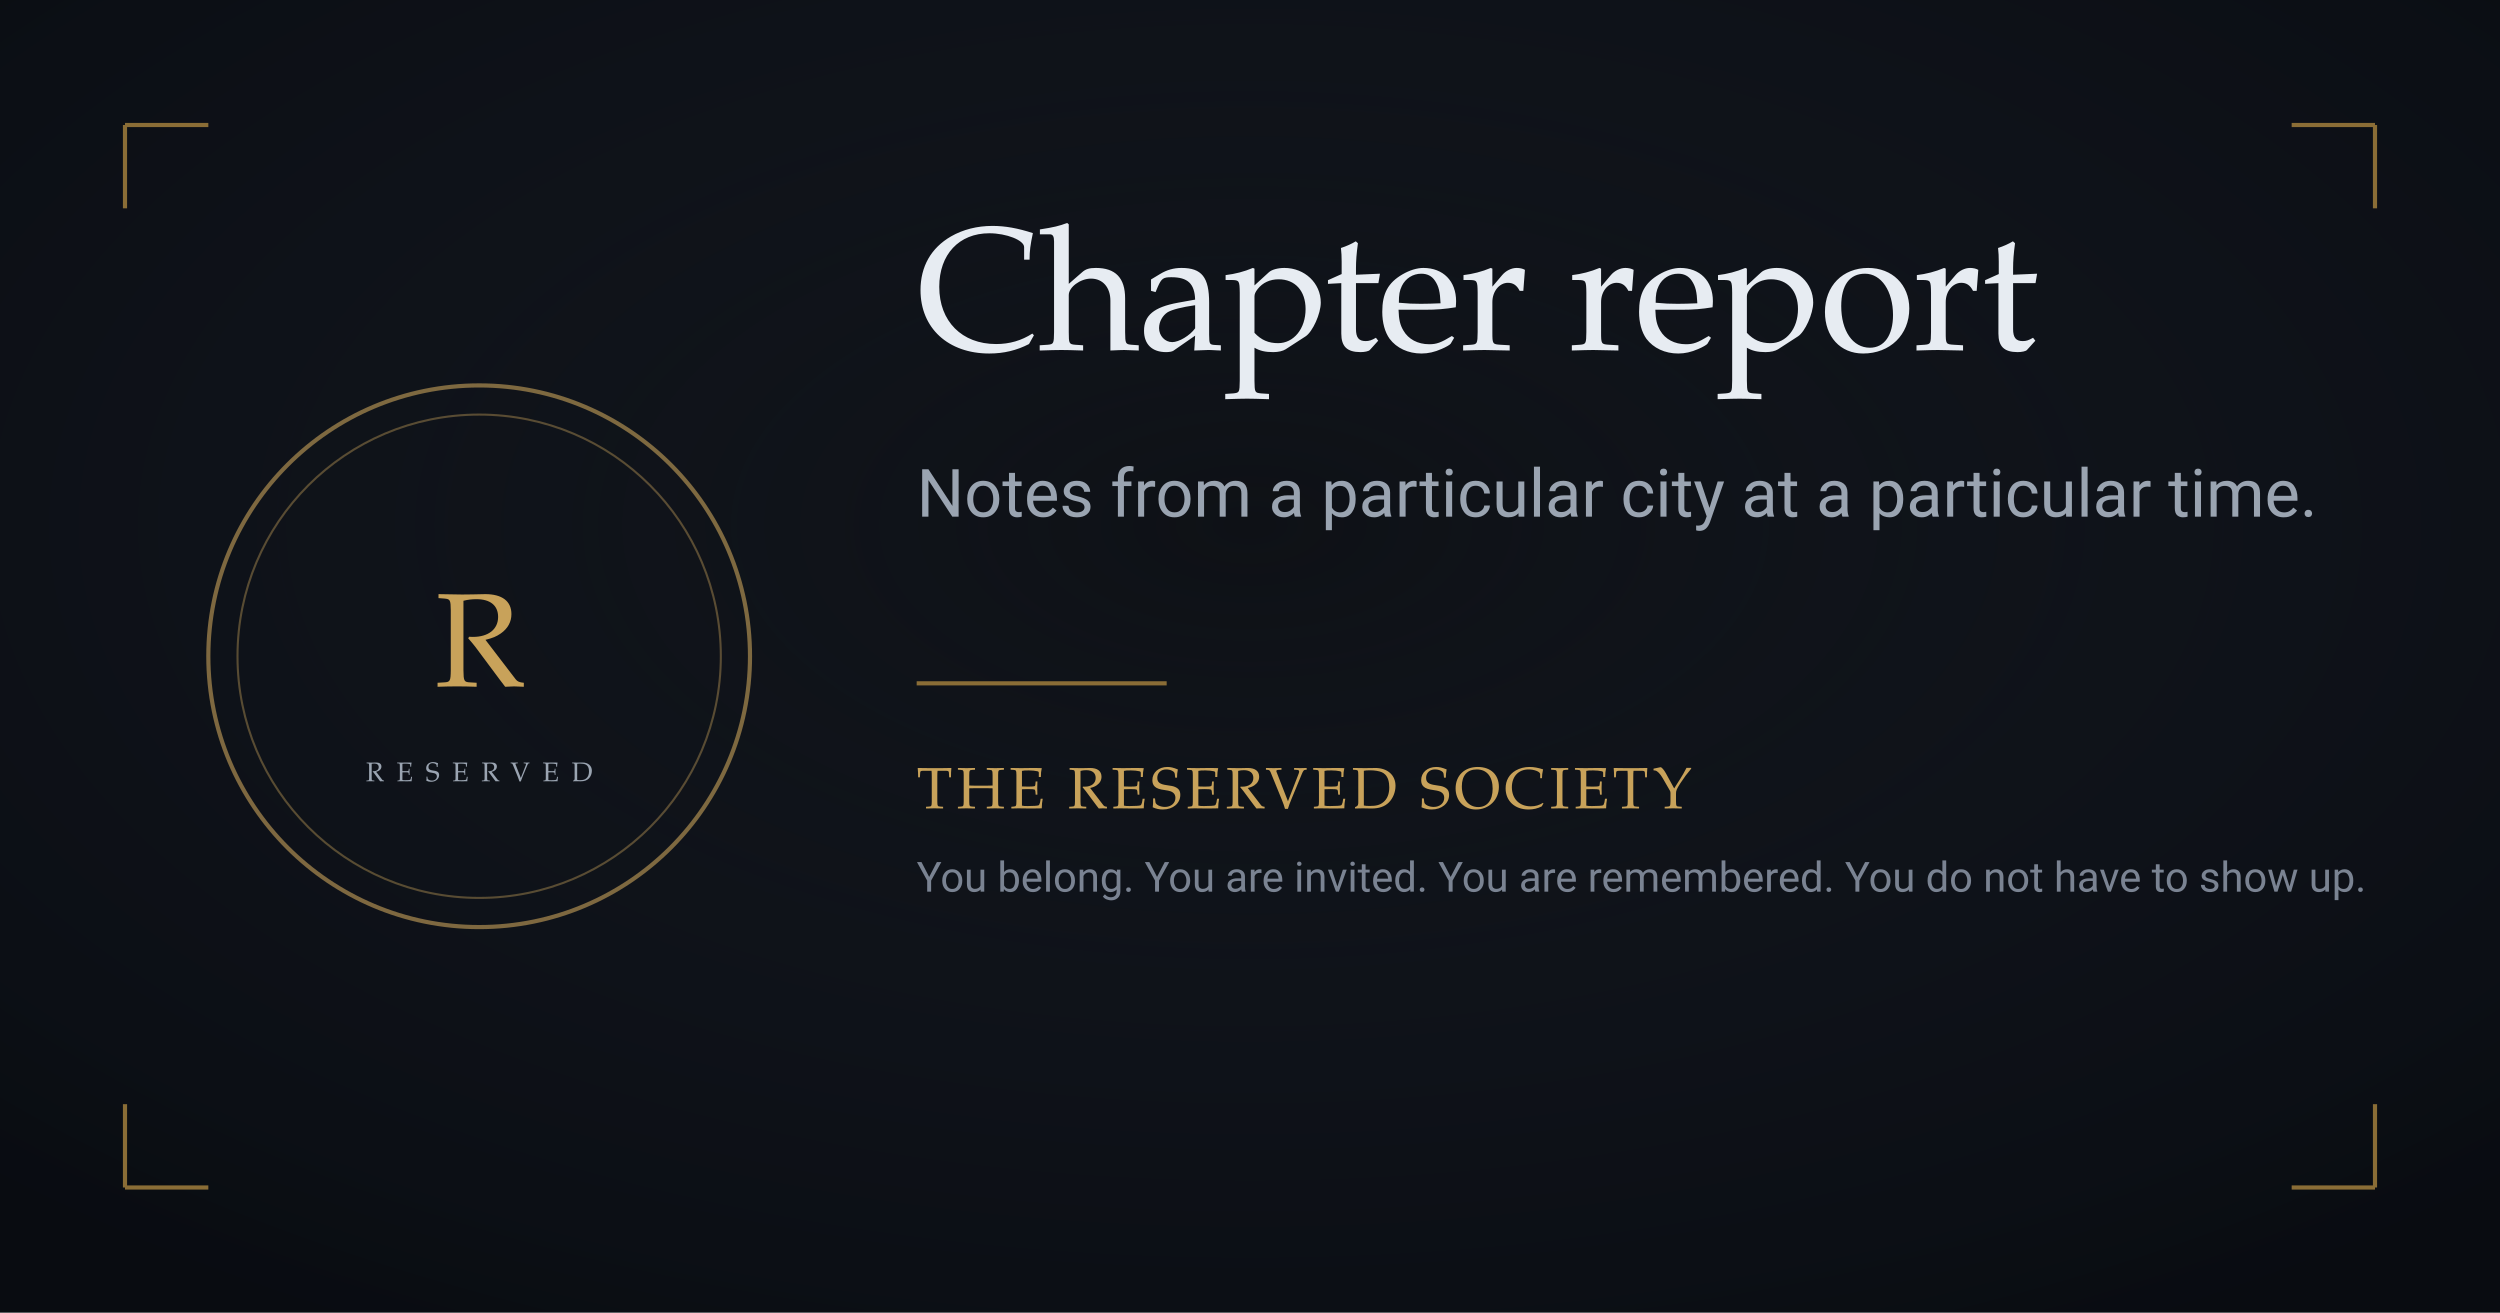
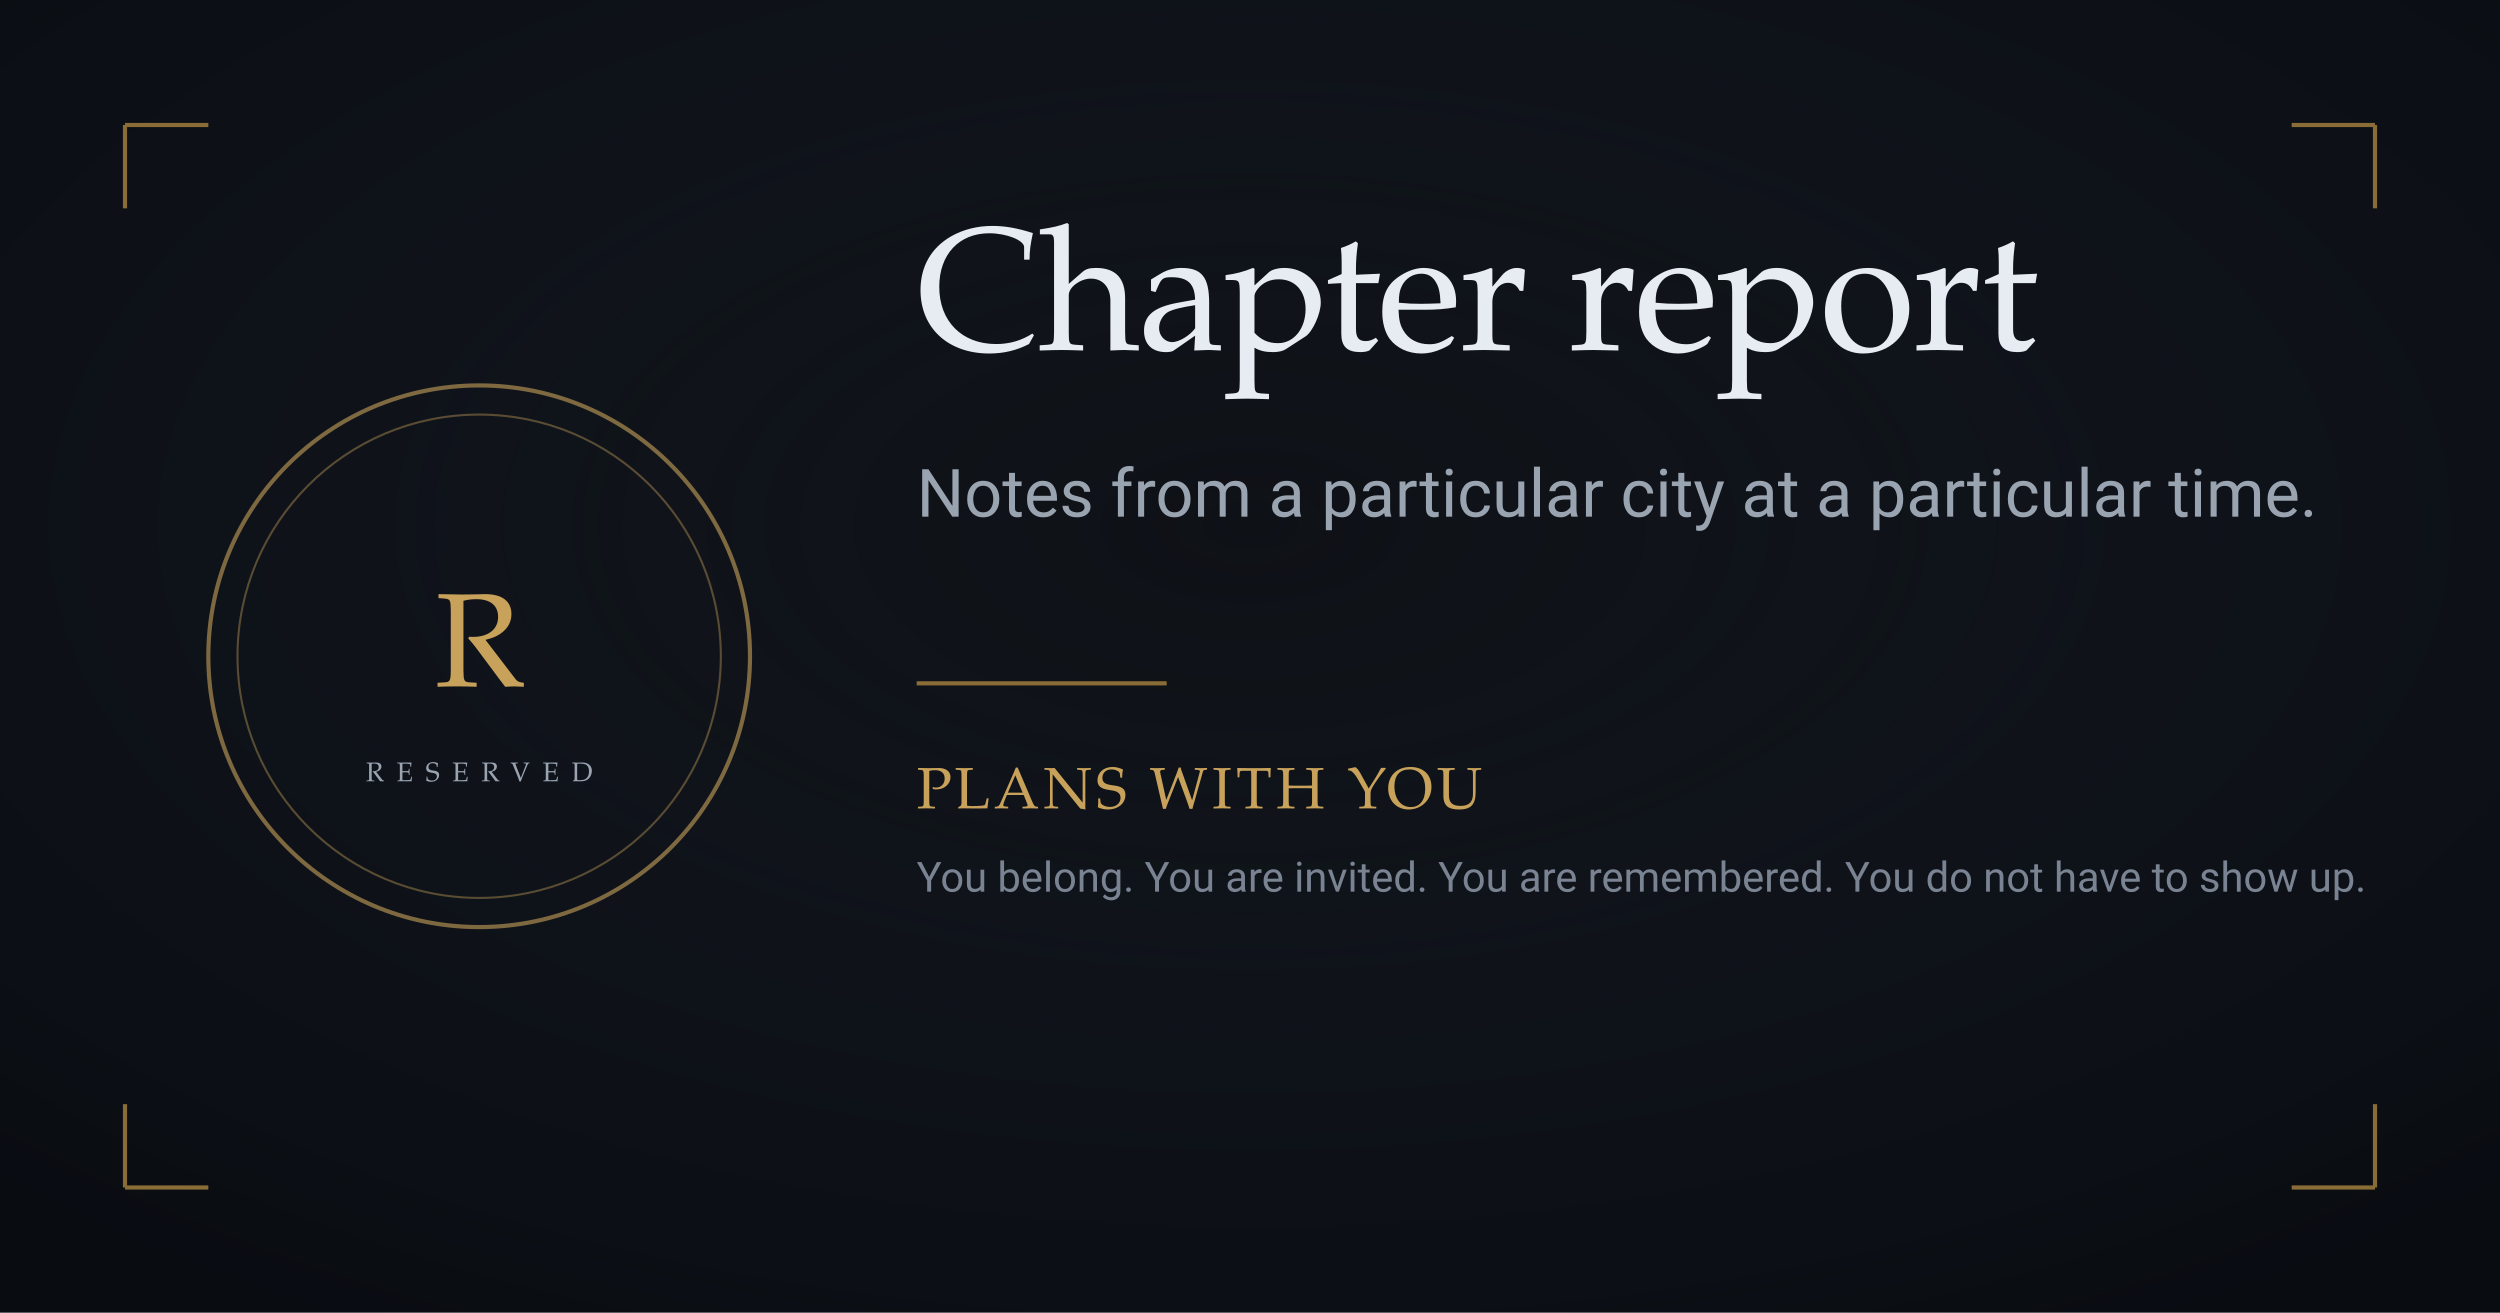
<svg xmlns="http://www.w3.org/2000/svg" width="1200" height="630" viewBox="0 0 1200 630" role="img" aria-label="Chapter report">
  <defs>
    <radialGradient id="g" cx="50%" cy="40%" r="70%">
      <stop offset="0%" stop-color="#1b2230" stop-opacity="0" />
      <stop offset="100%" stop-color="#070a0f" stop-opacity="0.7" />
    </radialGradient>
  </defs>
  <rect fill="#0e1116" width="1200" height="630" />
  <rect width="1200" height="630" fill="url(#g)" />
  <g stroke="#8a6d36" stroke-width="2" fill="none">
    <path d="M 60 60 L 60 100 M 60 60 L 100 60" />
    <path d="M 1140 60 L 1140 100 M 1140 60 L 1100 60" />
    <path d="M 60 570 L 60 530 M 60 570 L 100 570" />
    <path d="M 1140 570 L 1140 530 M 1140 570 L 1100 570" />
  </g>
  <g transform="translate(230, 315)">
    <circle r="130" fill="none" stroke="#c8a25a" stroke-width="2" opacity="0.6" />
    <circle r="116" fill="none" stroke="#c8a25a" stroke-width="1" opacity="0.4" />
    <text font-family="&quot;Iowan Old Style&quot;, &quot;Palatino Linotype&quot;, Palatino, &quot;Source Serif Pro&quot;, Georgia, serif" fill="#c8a25a" text-anchor="middle" dominant-baseline="central" font-size="64" letter-spacing="2">R</text>
    <text font-family="&quot;Iowan Old Style&quot;, &quot;Palatino Linotype&quot;, Palatino, &quot;Source Serif Pro&quot;, Georgia, serif" fill="#9aa4b1" text-anchor="middle" font-size="13" letter-spacing="6" y="60">RESERVED</text>
  </g>
  <g transform="translate(440, 168)">
    <text font-family="&quot;Iowan Old Style&quot;, &quot;Palatino Linotype&quot;, Palatino, &quot;Source Serif Pro&quot;, Georgia, serif" fill="#e7ecf2" x="0" y="0" font-size="84" font-weight="400" letter-spacing="-1">Chapter report</text>
    <text font-family="ui-sans-serif, system-ui, -apple-system, &quot;Segoe UI&quot;, Roboto, &quot;Helvetica Neue&quot;, Arial, sans-serif" fill="#9aa4b1" x="0" y="80" font-size="32" font-weight="400">Notes from a particular city at a particular time.</text>
    <line x1="0" x2="120" y1="160" y2="160" stroke="#8a6d36" stroke-width="2" />
-     <text font-family="&quot;Iowan Old Style&quot;, &quot;Palatino Linotype&quot;, Palatino, &quot;Source Serif Pro&quot;, Georgia, serif" fill="#c8a25a" x="0" y="220" font-size="28" letter-spacing="2">THE RESERVED SOCIETY</text>
+     <text font-family="&quot;Iowan Old Style&quot;, &quot;Palatino Linotype&quot;, Palatino, &quot;Source Serif Pro&quot;, Georgia, serif" fill="#c8a25a" x="0" y="220" font-size="28" letter-spacing="2">PLANS WITH YOU</text>
    <text font-family="ui-sans-serif, system-ui, -apple-system, &quot;Segoe UI&quot;, Roboto, &quot;Helvetica Neue&quot;, Arial, sans-serif" fill="#7a8392" x="0" y="260" font-size="20">You belong. You are invited. You are remembered. You do not have to show up.</text>
  </g>
</svg>
